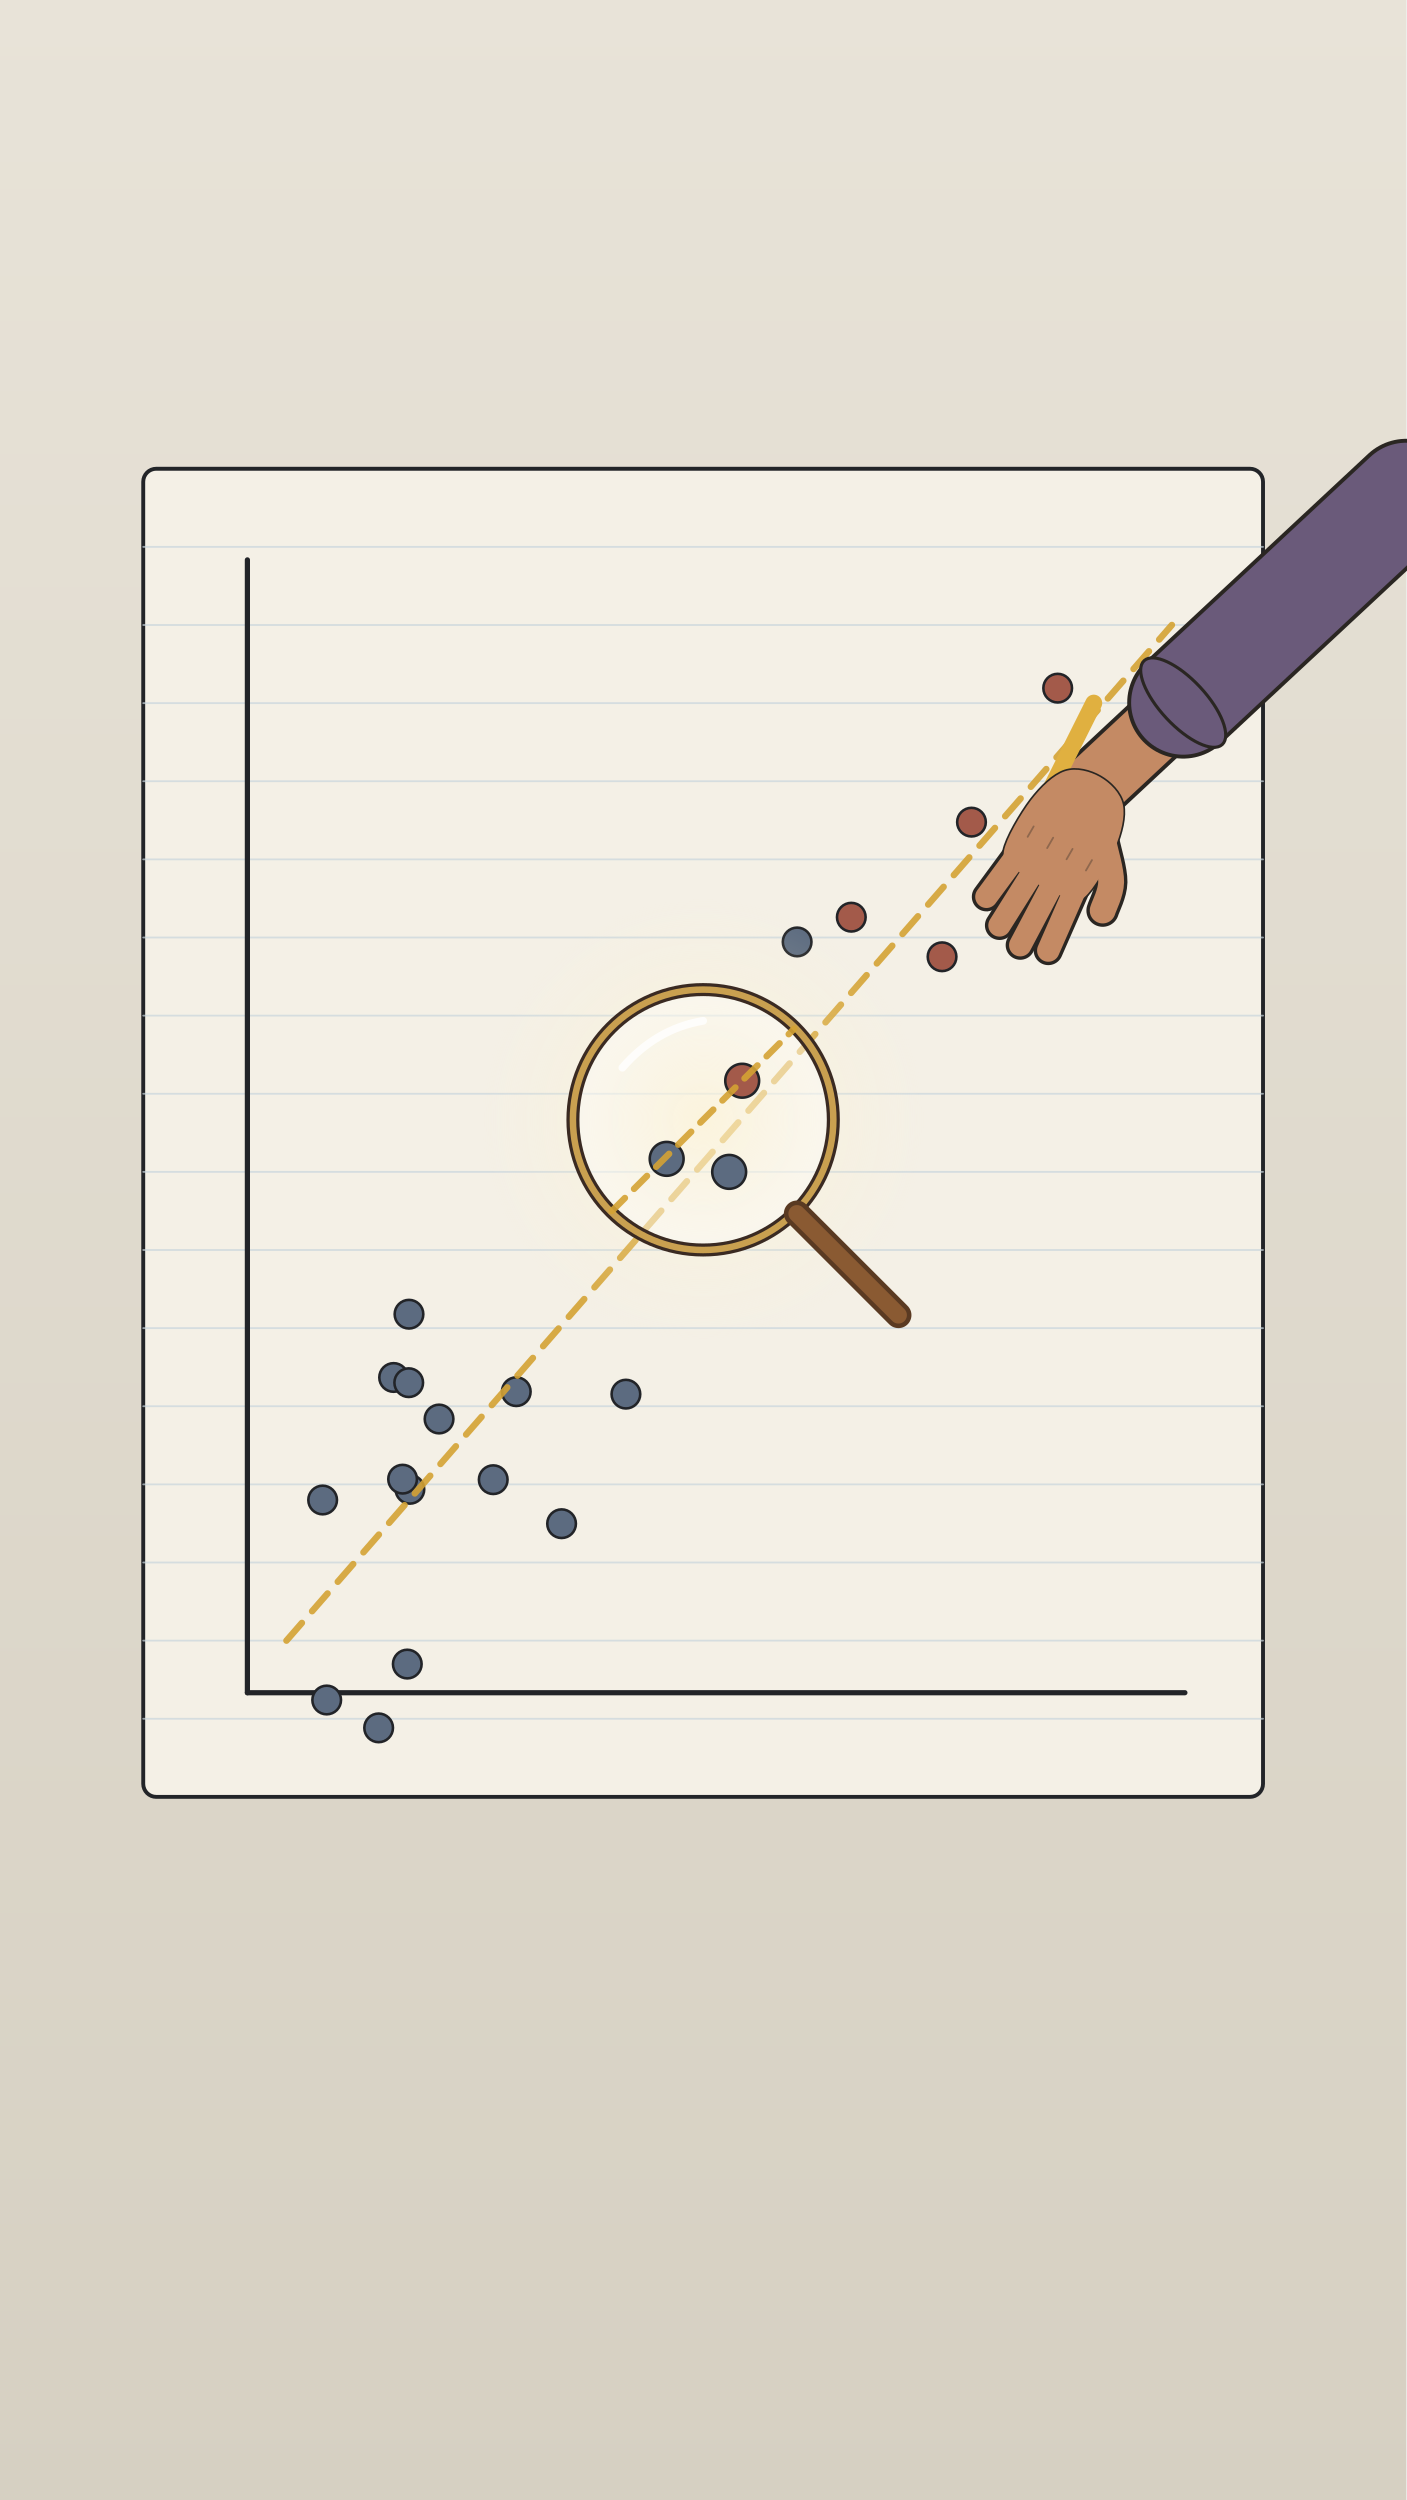
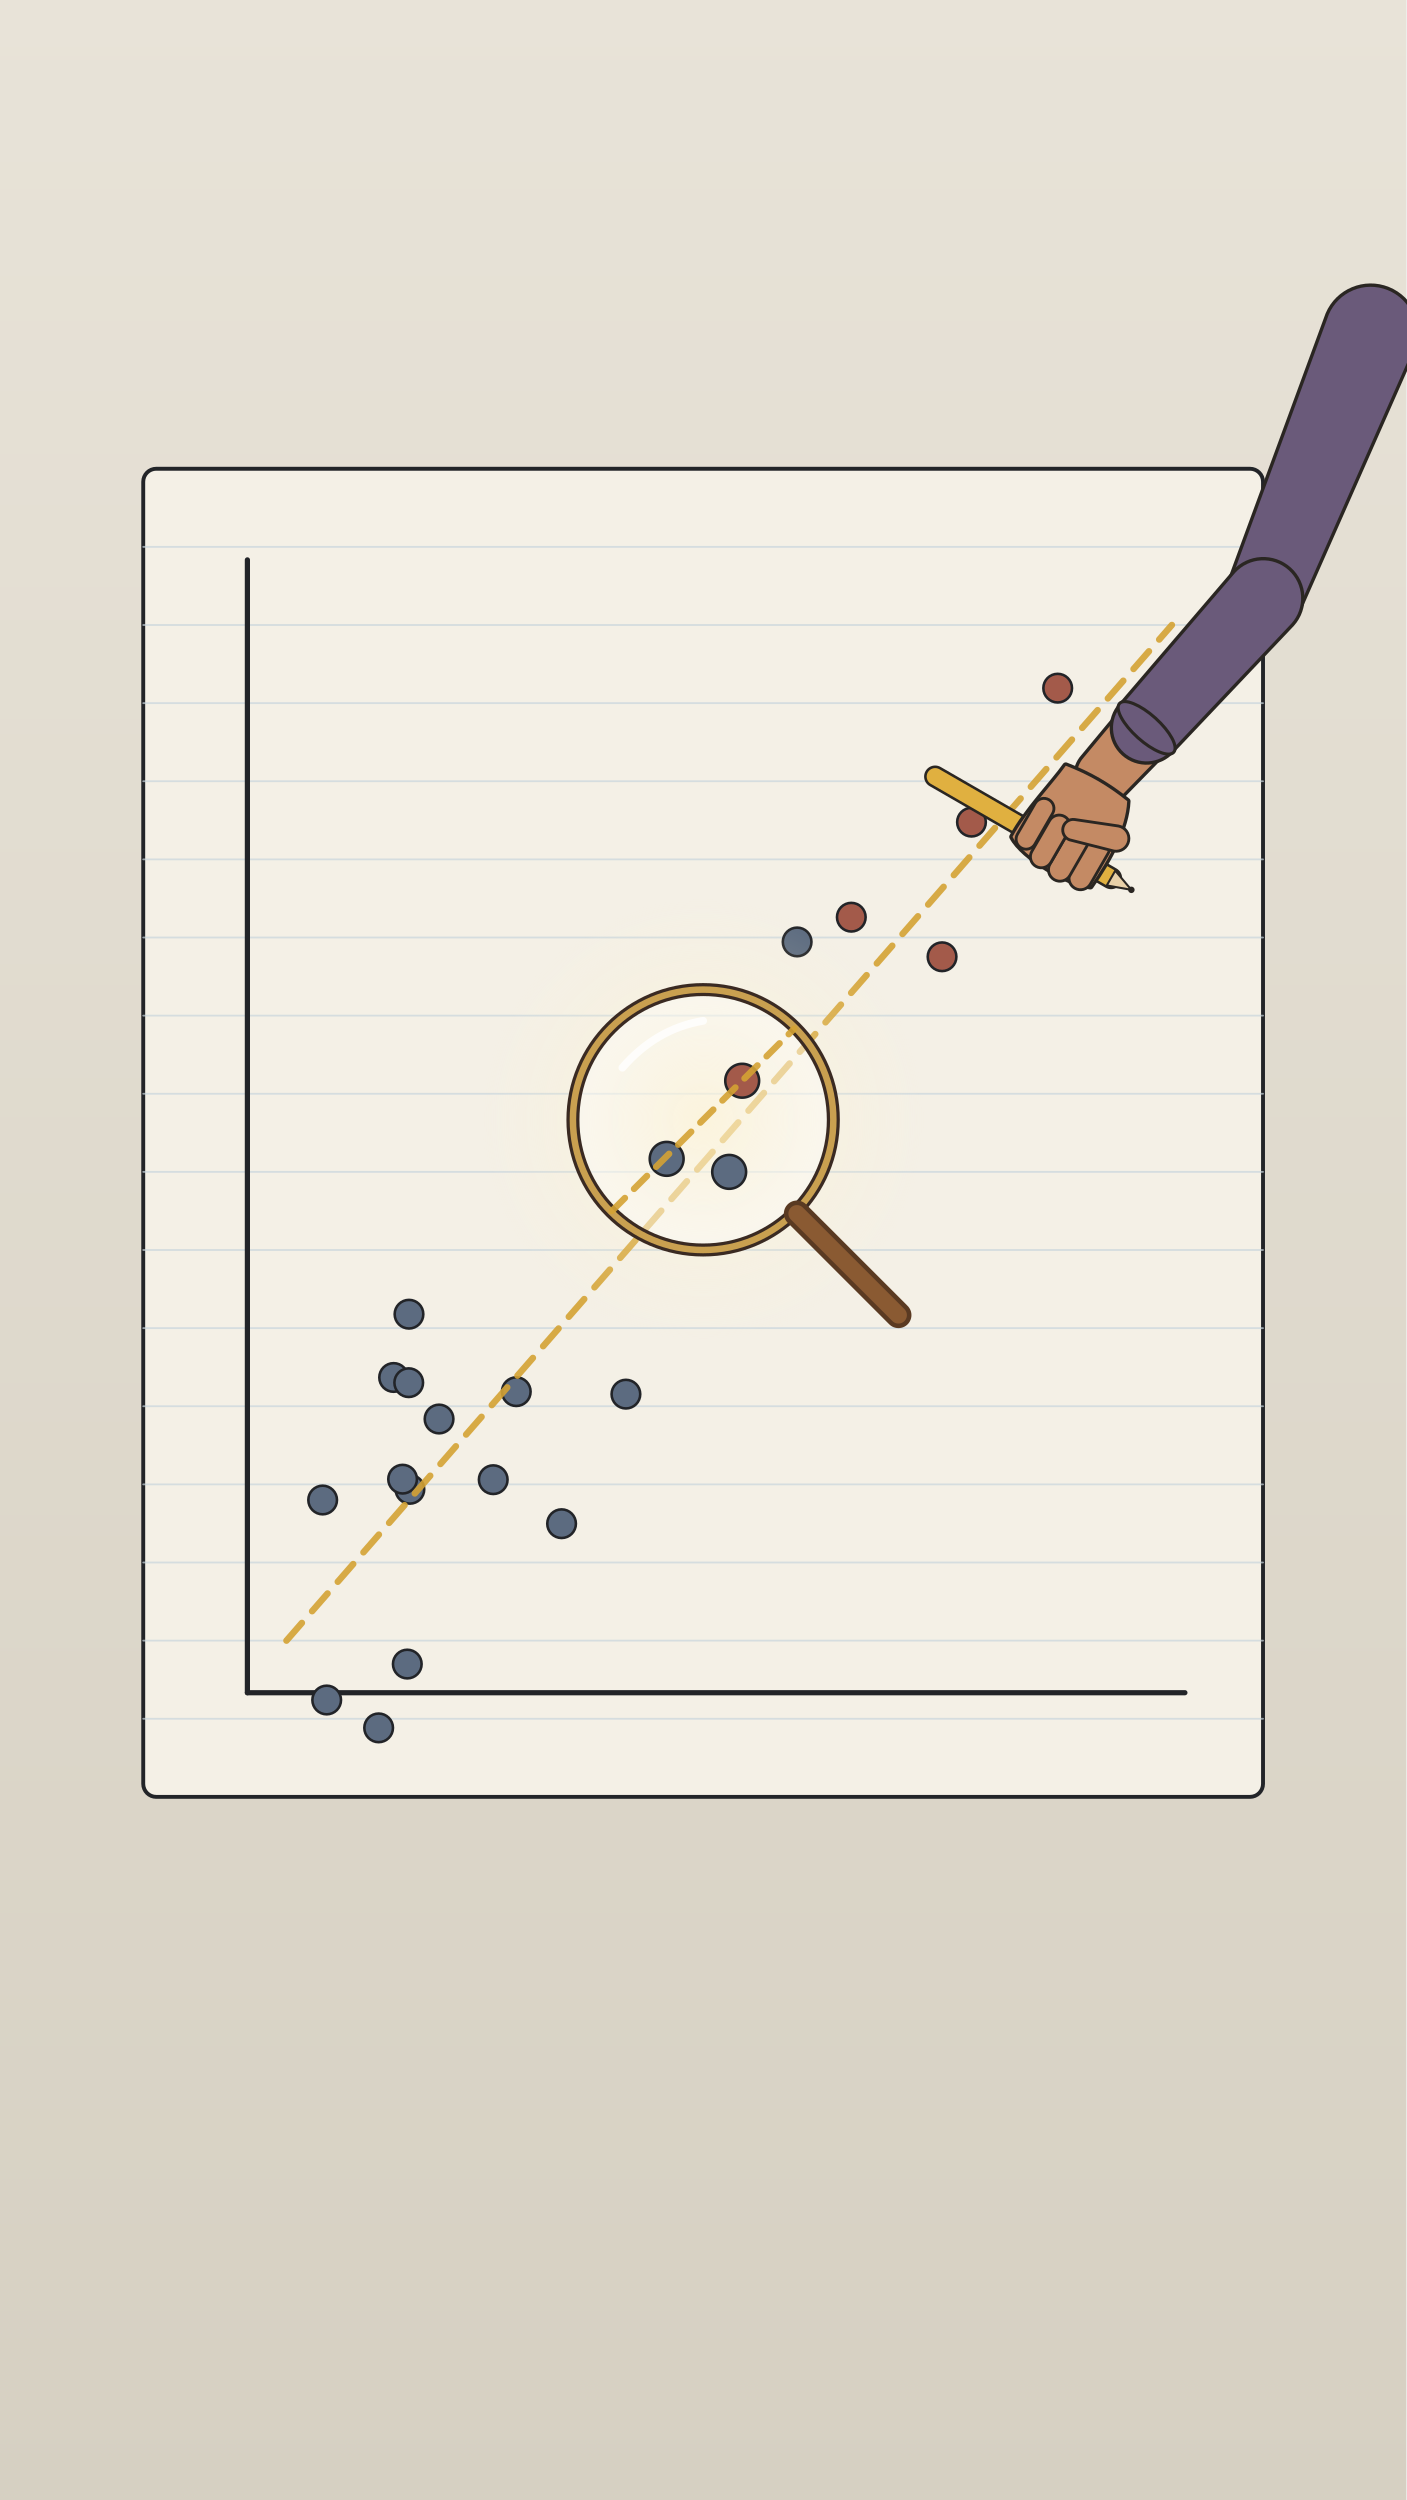
<svg xmlns="http://www.w3.org/2000/svg" viewBox="0 0 1080 1920" width="1080" height="1920">
  <defs>
    <linearGradient id="lg1" x1="0" y1="0" x2="0" y2="1">
      <stop offset="0" stop-color="#e8e3d8" />
      <stop offset="1" stop-color="#d6d0c2" />
    </linearGradient>
    <radialGradient id="rg2" cx="0.5" cy="0.5" r="0.5">
      <stop offset="0" stop-color="#ffffff" stop-opacity="0.1" />
      <stop offset="1" stop-color="#ffffff" stop-opacity="0.4" />
    </radialGradient>
    <radialGradient id="rg3" cx="0.5" cy="0.5" r="0.5">
      <stop offset="0" stop-color="#fff4d0" stop-opacity="0.6" />
      <stop offset="0.45" stop-color="#fff4d0" stop-opacity="0.27" />
      <stop offset="1" stop-color="#fff4d0" stop-opacity="0" />
    </radialGradient>
  </defs>
  <rect x="0" y="0" width="1080" height="1920" fill="url(#lg1)" />
  <rect x="110" y="360" width="860" height="1020" fill="#f4f0e6" rx="10" stroke="#222428" stroke-width="3" />
  <line x1="110" y1="420" x2="970" y2="420" stroke="#c8d4dc" stroke-width="1.4" stroke-linecap="round" opacity="0.7" />
  <line x1="110" y1="480" x2="970" y2="480" stroke="#c8d4dc" stroke-width="1.4" stroke-linecap="round" opacity="0.7" />
  <line x1="110" y1="540" x2="970" y2="540" stroke="#c8d4dc" stroke-width="1.4" stroke-linecap="round" opacity="0.7" />
  <line x1="110" y1="600" x2="970" y2="600" stroke="#c8d4dc" stroke-width="1.4" stroke-linecap="round" opacity="0.7" />
  <line x1="110" y1="660" x2="970" y2="660" stroke="#c8d4dc" stroke-width="1.4" stroke-linecap="round" opacity="0.7" />
  <line x1="110" y1="720" x2="970" y2="720" stroke="#c8d4dc" stroke-width="1.4" stroke-linecap="round" opacity="0.7" />
  <line x1="110" y1="780" x2="970" y2="780" stroke="#c8d4dc" stroke-width="1.4" stroke-linecap="round" opacity="0.7" />
  <line x1="110" y1="840" x2="970" y2="840" stroke="#c8d4dc" stroke-width="1.4" stroke-linecap="round" opacity="0.7" />
  <line x1="110" y1="900" x2="970" y2="900" stroke="#c8d4dc" stroke-width="1.4" stroke-linecap="round" opacity="0.7" />
  <line x1="110" y1="960" x2="970" y2="960" stroke="#c8d4dc" stroke-width="1.4" stroke-linecap="round" opacity="0.7" />
  <line x1="110" y1="1020" x2="970" y2="1020" stroke="#c8d4dc" stroke-width="1.4" stroke-linecap="round" opacity="0.7" />
  <line x1="110" y1="1080" x2="970" y2="1080" stroke="#c8d4dc" stroke-width="1.4" stroke-linecap="round" opacity="0.7" />
  <line x1="110" y1="1140" x2="970" y2="1140" stroke="#c8d4dc" stroke-width="1.4" stroke-linecap="round" opacity="0.7" />
  <line x1="110" y1="1200" x2="970" y2="1200" stroke="#c8d4dc" stroke-width="1.4" stroke-linecap="round" opacity="0.7" />
  <line x1="110" y1="1260" x2="970" y2="1260" stroke="#c8d4dc" stroke-width="1.4" stroke-linecap="round" opacity="0.7" />
  <line x1="110" y1="1320" x2="970" y2="1320" stroke="#c8d4dc" stroke-width="1.4" stroke-linecap="round" opacity="0.7" />
  <line x1="190" y1="1300" x2="910" y2="1300" stroke="#222428" stroke-width="4" stroke-linecap="round" />
  <line x1="190" y1="1300" x2="190" y2="430" stroke="#222428" stroke-width="4" stroke-linecap="round" />
  <circle cx="302.3" cy="1057.9" r="11" fill="#5c6b80" stroke="#222428" stroke-width="2" />
  <circle cx="612.2" cy="723.4" r="11" fill="#5c6b80" stroke="#222428" stroke-width="2" />
  <circle cx="314.8" cy="1143.8" r="11" fill="#5c6b80" stroke="#222428" stroke-width="2" />
  <circle cx="480.7" cy="1070.7" r="11" fill="#5c6b80" stroke="#222428" stroke-width="2" />
  <circle cx="313.9" cy="1061.9" r="11" fill="#5c6b80" stroke="#222428" stroke-width="2" />
  <circle cx="247.8" cy="1152" r="11" fill="#5c6b80" stroke="#222428" stroke-width="2" />
  <circle cx="290.8" cy="1327" r="11" fill="#5c6b80" stroke="#222428" stroke-width="2" />
  <circle cx="431.3" cy="1170.2" r="11" fill="#5c6b80" stroke="#222428" stroke-width="2" />
  <circle cx="312.8" cy="1278" r="11" fill="#5c6b80" stroke="#222428" stroke-width="2" />
  <circle cx="653.8" cy="704.4" r="11" fill="#a35a4a" stroke="#222428" stroke-width="2" />
  <circle cx="378.8" cy="1136.4" r="11" fill="#5c6b80" stroke="#222428" stroke-width="2" />
  <circle cx="314.1" cy="1009.3" r="11" fill="#5c6b80" stroke="#222428" stroke-width="2" />
  <circle cx="723.5" cy="734.8" r="11" fill="#a35a4a" stroke="#222428" stroke-width="2" />
  <circle cx="396.5" cy="1068.8" r="11" fill="#5c6b80" stroke="#222428" stroke-width="2" />
  <circle cx="812.3" cy="528.5" r="11" fill="#a35a4a" stroke="#222428" stroke-width="2" />
  <circle cx="309.2" cy="1136" r="11" fill="#5c6b80" stroke="#222428" stroke-width="2" />
  <circle cx="337.2" cy="1089.8" r="11" fill="#5c6b80" stroke="#222428" stroke-width="2" />
  <circle cx="250.9" cy="1305.6" r="11" fill="#5c6b80" stroke="#222428" stroke-width="2" />
  <circle cx="746.1" cy="631.4" r="11" fill="#a35a4a" stroke="#222428" stroke-width="2" />
  <line x1="220" y1="1260" x2="900" y2="480" stroke="#d4a233" stroke-width="5" stroke-linecap="round" opacity="0.9" stroke-dasharray="18 12" />
  <g id="mv-core-wobble">
    <circle cx="540" cy="860" r="170" fill="url(#rg3)" />
    <circle cx="540" cy="860" r="100" fill="url(#rg2)" stroke="#3a2a22" stroke-width="10" />
    <circle cx="540" cy="860" r="100" fill="none" stroke="#c9a050" stroke-width="5" />
    <circle cx="512" cy="890" r="13" fill="#5c6b80" stroke="#222428" stroke-width="2" />
    <circle cx="570" cy="830" r="13" fill="#a35a4a" stroke="#222428" stroke-width="2" />
    <circle cx="560" cy="900" r="13" fill="#5c6b80" stroke="#222428" stroke-width="2" />
    <line x1="470" y1="930" x2="610" y2="790" stroke="#d4a233" stroke-width="5" stroke-linecap="round" opacity="0.9" stroke-dasharray="14 10" />
    <path d="M478 820q26 -30 62 -36" fill="none" stroke="#ffffff" stroke-width="6" stroke-linecap="round" stroke-linejoin="round" opacity="0.8" />
  </g>
  <line x1="612" y1="932" x2="690" y2="1010" stroke="#5a3a22" stroke-width="20" stroke-linecap="round" />
  <line x1="612" y1="932" x2="690" y2="1010" stroke="#8a5a32" stroke-width="13" stroke-linecap="round" />
-   <g id="mv-chain-pen-1" data-pivot="1080 380" data-amp="3" data-per="1.6">
-     <line x1="908.7" y1="539.6" x2="842.1" y2="601.7" stroke="#2a2622" stroke-width="55.6" stroke-linecap="round" />
-     <line x1="908.7" y1="539.6" x2="842.1" y2="601.7" stroke="#c48a64" stroke-width="49.6" stroke-linecap="round" />
-     <line x1="1080" y1="380" x2="908.7" y2="539.6" stroke="#2a2622" stroke-width="86" stroke-linecap="round" />
-     <line x1="1080" y1="380" x2="908.7" y2="539.6" stroke="#6a5a7a" stroke-width="80" stroke-linecap="round" />
-     <ellipse cx="908.7" cy="539.6" rx="44" ry="17.6" fill="#6a5a7a" stroke="#2a2622" stroke-width="2.4" transform="rotate(227 908.7 539.6)" />
-     <g id="mv-chain-pen-2" data-pivot="842.1 601.7" data-amp="10" data-per="0.9">
-       <line x1="770" y1="680" x2="840" y2="540" stroke="#e0b040" stroke-width="13" stroke-linecap="round" />
-       <path d="M758 700l6 -24l14 8z" fill="#222428" />
-       <g transform="translate(820 640) rotate(-150)">
-         <path d="M-35.6 -36.2C-32.4 -44.9 -26.7 -42.9 -17.8 -44.3C-8.9 -45.6 8.9 -45.6 17.8 -44.3C26.7 -42.9 32.4 -44.9 35.6 -36.2C38.9 -27.5 38.7 -4.7 37.1 8.1C35.4 20.8 31.8 33.3 25.7 40.2C19.5 47.2 8.6 49.9 0 49.9C-8.6 49.9 -19.5 47.2 -25.7 40.2C-31.8 33.3 -35.4 20.8 -37.1 8.1C-38.7 -4.7 -38.9 -27.5 -35.6 -36.2Z" fill="#c48a64" stroke="#2a2622" stroke-width="2.6" stroke-linecap="round" stroke-linejoin="round" />
-         <line x1="25.3" y1="-33.8" x2="29.7" y2="-73.4" stroke="#2a2622" stroke-width="22.45" stroke-linecap="round" />
-         <line x1="8" y1="-33.8" x2="10" y2="-87.4" stroke="#2a2622" stroke-width="22.45" stroke-linecap="round" />
-         <line x1="-9.2" y1="-33.8" x2="-11.4" y2="-92.6" stroke="#2a2622" stroke-width="22.45" stroke-linecap="round" />
-         <line x1="-26.4" y1="-33.8" x2="-32.1" y2="-85.4" stroke="#2a2622" stroke-width="22.45" stroke-linecap="round" />
-         <path d="M-28.5 6.4C-31.7 2.7 -43.5 -8.3 -47.6 -15.7C-51.7 -23.1 -52 -34.2 -52.9 -37.9" fill="none" stroke="#2a2622" stroke-width="25.037" stroke-linecap="round" stroke-linejoin="round" />
-         <path d="M-35.6 -36.2C-32.4 -44.9 -26.7 -42.9 -17.8 -44.3C-8.9 -45.6 8.9 -45.6 17.8 -44.3C26.7 -42.9 32.4 -44.9 35.6 -36.2C38.9 -27.5 38.7 -4.7 37.1 8.1C35.4 20.8 31.8 33.3 25.7 40.2C19.5 47.2 8.6 49.9 0 49.9C-8.6 49.9 -19.5 47.2 -25.7 40.2C-31.8 33.3 -35.4 20.8 -37.1 8.1C-38.7 -4.7 -38.9 -27.5 -35.6 -36.2Z" fill="#c48a64" />
-         <line x1="25.3" y1="-33.8" x2="29.7" y2="-73.4" stroke="#c48a64" stroke-width="17.25" stroke-linecap="round" />
-         <line x1="8" y1="-33.8" x2="10" y2="-87.4" stroke="#c48a64" stroke-width="17.25" stroke-linecap="round" />
-         <line x1="-9.2" y1="-33.8" x2="-11.4" y2="-92.6" stroke="#c48a64" stroke-width="17.25" stroke-linecap="round" />
-         <line x1="-26.4" y1="-33.8" x2="-32.1" y2="-85.4" stroke="#c48a64" stroke-width="17.25" stroke-linecap="round" />
-         <path d="M-28.5 6.4C-31.7 2.7 -43.5 -8.3 -47.6 -15.7C-51.7 -23.1 -52 -34.2 -52.9 -37.9" fill="none" stroke="#c48a64" stroke-width="19.837" stroke-linecap="round" stroke-linejoin="round" />
-         <path d="M25.3 -8.5l0 -9.2" fill="none" stroke="#2a2622" stroke-width="1.4" stroke-linecap="round" stroke-linejoin="round" opacity="0.35" />
-         <path d="M8 -8.5l0 -9.2" fill="none" stroke="#2a2622" stroke-width="1.4" stroke-linecap="round" stroke-linejoin="round" opacity="0.35" />
-         <path d="M-9.2 -8.5l0 -9.2" fill="none" stroke="#2a2622" stroke-width="1.4" stroke-linecap="round" stroke-linejoin="round" opacity="0.35" />
-         <path d="M-26.4 -8.5l0 -9.2" fill="none" stroke="#2a2622" stroke-width="1.4" stroke-linecap="round" stroke-linejoin="round" opacity="0.35" />
+   <g class="mv mv-limb-pen-1" data-pivot="1052.9 254.7" data-amp="2.5">
+     <path d="M1020.48,241.63 L944.25,448.97 A27.96,27.96 0 0 0 996.11,469.92 L1085.30,267.82 A34.96,34.96 0 0 0 1020.48,241.63 Z" fill="#2a2622" stroke="#2a2622" stroke-width="5.2" stroke-linejoin="round" />
+     <path d="M1020.48,241.63 L944.25,448.97 A27.96,27.96 0 0 0 996.11,469.92 L1085.30,267.82 A34.96,34.96 0 0 0 1020.48,241.63 Z" fill="#6a5a7a" />
+     <g class="mv mv-limb-pen-2" data-pivot="970.2 459.4" data-amp="2.0">
+       <path d="M949.39,440.73 L832.33,581.74 A20.60,20.60 0 0 0 862.96,609.32 L990.96,478.16 A27.96,27.96 0 0 0 949.39,440.73 Z" fill="#2a2622" stroke="#2a2622" stroke-width="5.2" stroke-linejoin="round" />
+       <path d="M949.39,440.73 L832.33,581.74 A20.60,20.60 0 0 0 862.96,609.32 L990.96,478.16 A27.96,27.96 0 0 0 949.39,440.73 Z" fill="#c48a64" />
+       <path d="M948.56,439.98 L861.42,541.77 A25.73,25.73 0 0 0 899.67,576.21 L991.79,478.91 A29.08,29.08 0 0 0 948.56,439.98 Z" fill="#2a2622" stroke="#2a2622" stroke-width="5.2" stroke-linejoin="round" />
+       <path d="M948.56,439.98 L861.42,541.77 A25.73,25.73 0 0 0 899.67,576.21 L991.79,478.91 A29.08,29.08 0 0 0 948.56,439.98 Z" fill="#6a5a7a" />
+       <circle cx="970.2" cy="459.4" r="28" fill="#6a5a7a" />
+       <ellipse cx="880.6" cy="559" rx="28" ry="10.1" fill="#6a5a7a" stroke="#2a2622" stroke-width="2.4" transform="rotate(-138 880.6 559)" />
+       <line x1="718.2" y1="596.4" x2="853.3" y2="674.4" stroke="#2a2622" stroke-width="17" stroke-linecap="round" />
+       <line x1="718.2" y1="596.4" x2="853.3" y2="674.4" stroke="#e0b040" stroke-width="13" stroke-linecap="round" />
+       <path d="M850 680L868.9 683.4L856.5 668.7Z" fill="#e8d0a8" stroke="#2a2622" stroke-width="1.6" stroke-linecap="round" stroke-linejoin="round" />
+       <circle cx="868.9" cy="683.4" r="2.5" fill="#2a2622" />
+       <g transform="translate(842.1 601.7) rotate(-150.00) scale(73.60)">
+         <g fill="#2a2622" stroke="#2a2622" stroke-width="0.07" stroke-linejoin="round">
+           <path d="M0.37,0 C0.11,0.04 -0.11,0.04 -0.37,0 C-0.50,-0.25 -0.51,-0.62 -0.48,-0.96 C-0.28,-1.05 0.28,-1.05 0.48,-0.92 C0.49,-0.62 0.39,-0.22 0.37,0 Z" />
+         </g>
+         <g fill="#c48a64" stroke="none">
+           <path d="M0.37,0 C0.11,0.04 -0.11,0.04 -0.37,0 C-0.50,-0.25 -0.51,-0.62 -0.48,-0.96 C-0.28,-1.05 0.28,-1.05 0.48,-0.92 C0.49,-0.62 0.39,-0.22 0.37,0 Z" />
+         </g>
+         <path d="M-0.47,-0.94 L-0.47,-0.57 A0.11,0.11 0 0 0 -0.23,-0.57 L-0.23,-0.94 A0.11,0.11 0 0 0 -0.47,-0.94 Z" fill="#c48a64" stroke="#2a2622" stroke-width="0.03" stroke-linejoin="round" />
+         <path d="M-0.24,-0.97 L-0.24,-0.60 A0.12,0.12 0 0 0 0.00,-0.60 L0.00,-0.97 A0.12,0.12 0 0 0 -0.24,-0.97 Z" fill="#c48a64" stroke="#2a2622" stroke-width="0.03" stroke-linejoin="round" />
+         <path d="M0.00,-0.95 L0.00,-0.58 A0.11,0.11 0 0 0 0.23,-0.58 L0.23,-0.95 A0.11,0.11 0 0 0 0.00,-0.95 Z" fill="#c48a64" stroke="#2a2622" stroke-width="0.03" stroke-linejoin="round" />
+         <path d="M0.24,-0.87 L0.24,-0.50 A0.10,0.10 0 0 0 0.45,-0.50 L0.45,-0.87 A0.10,0.10 0 0 0 0.24,-0.87 Z" fill="#c48a64" stroke="#2a2622" stroke-width="0.03" stroke-linejoin="round" />
+         <path d="M-0.42,-0.27 L0.01,-0.44 A0.11,0.11 0 0 0 -0.05,-0.65 L-0.51,-0.52 A0.13,0.13 0 0 0 -0.42,-0.27 Z" fill="#c48a64" stroke="#2a2622" stroke-width="0.03" stroke-linejoin="round" />
      </g>
    </g>
  </g>
</svg>
